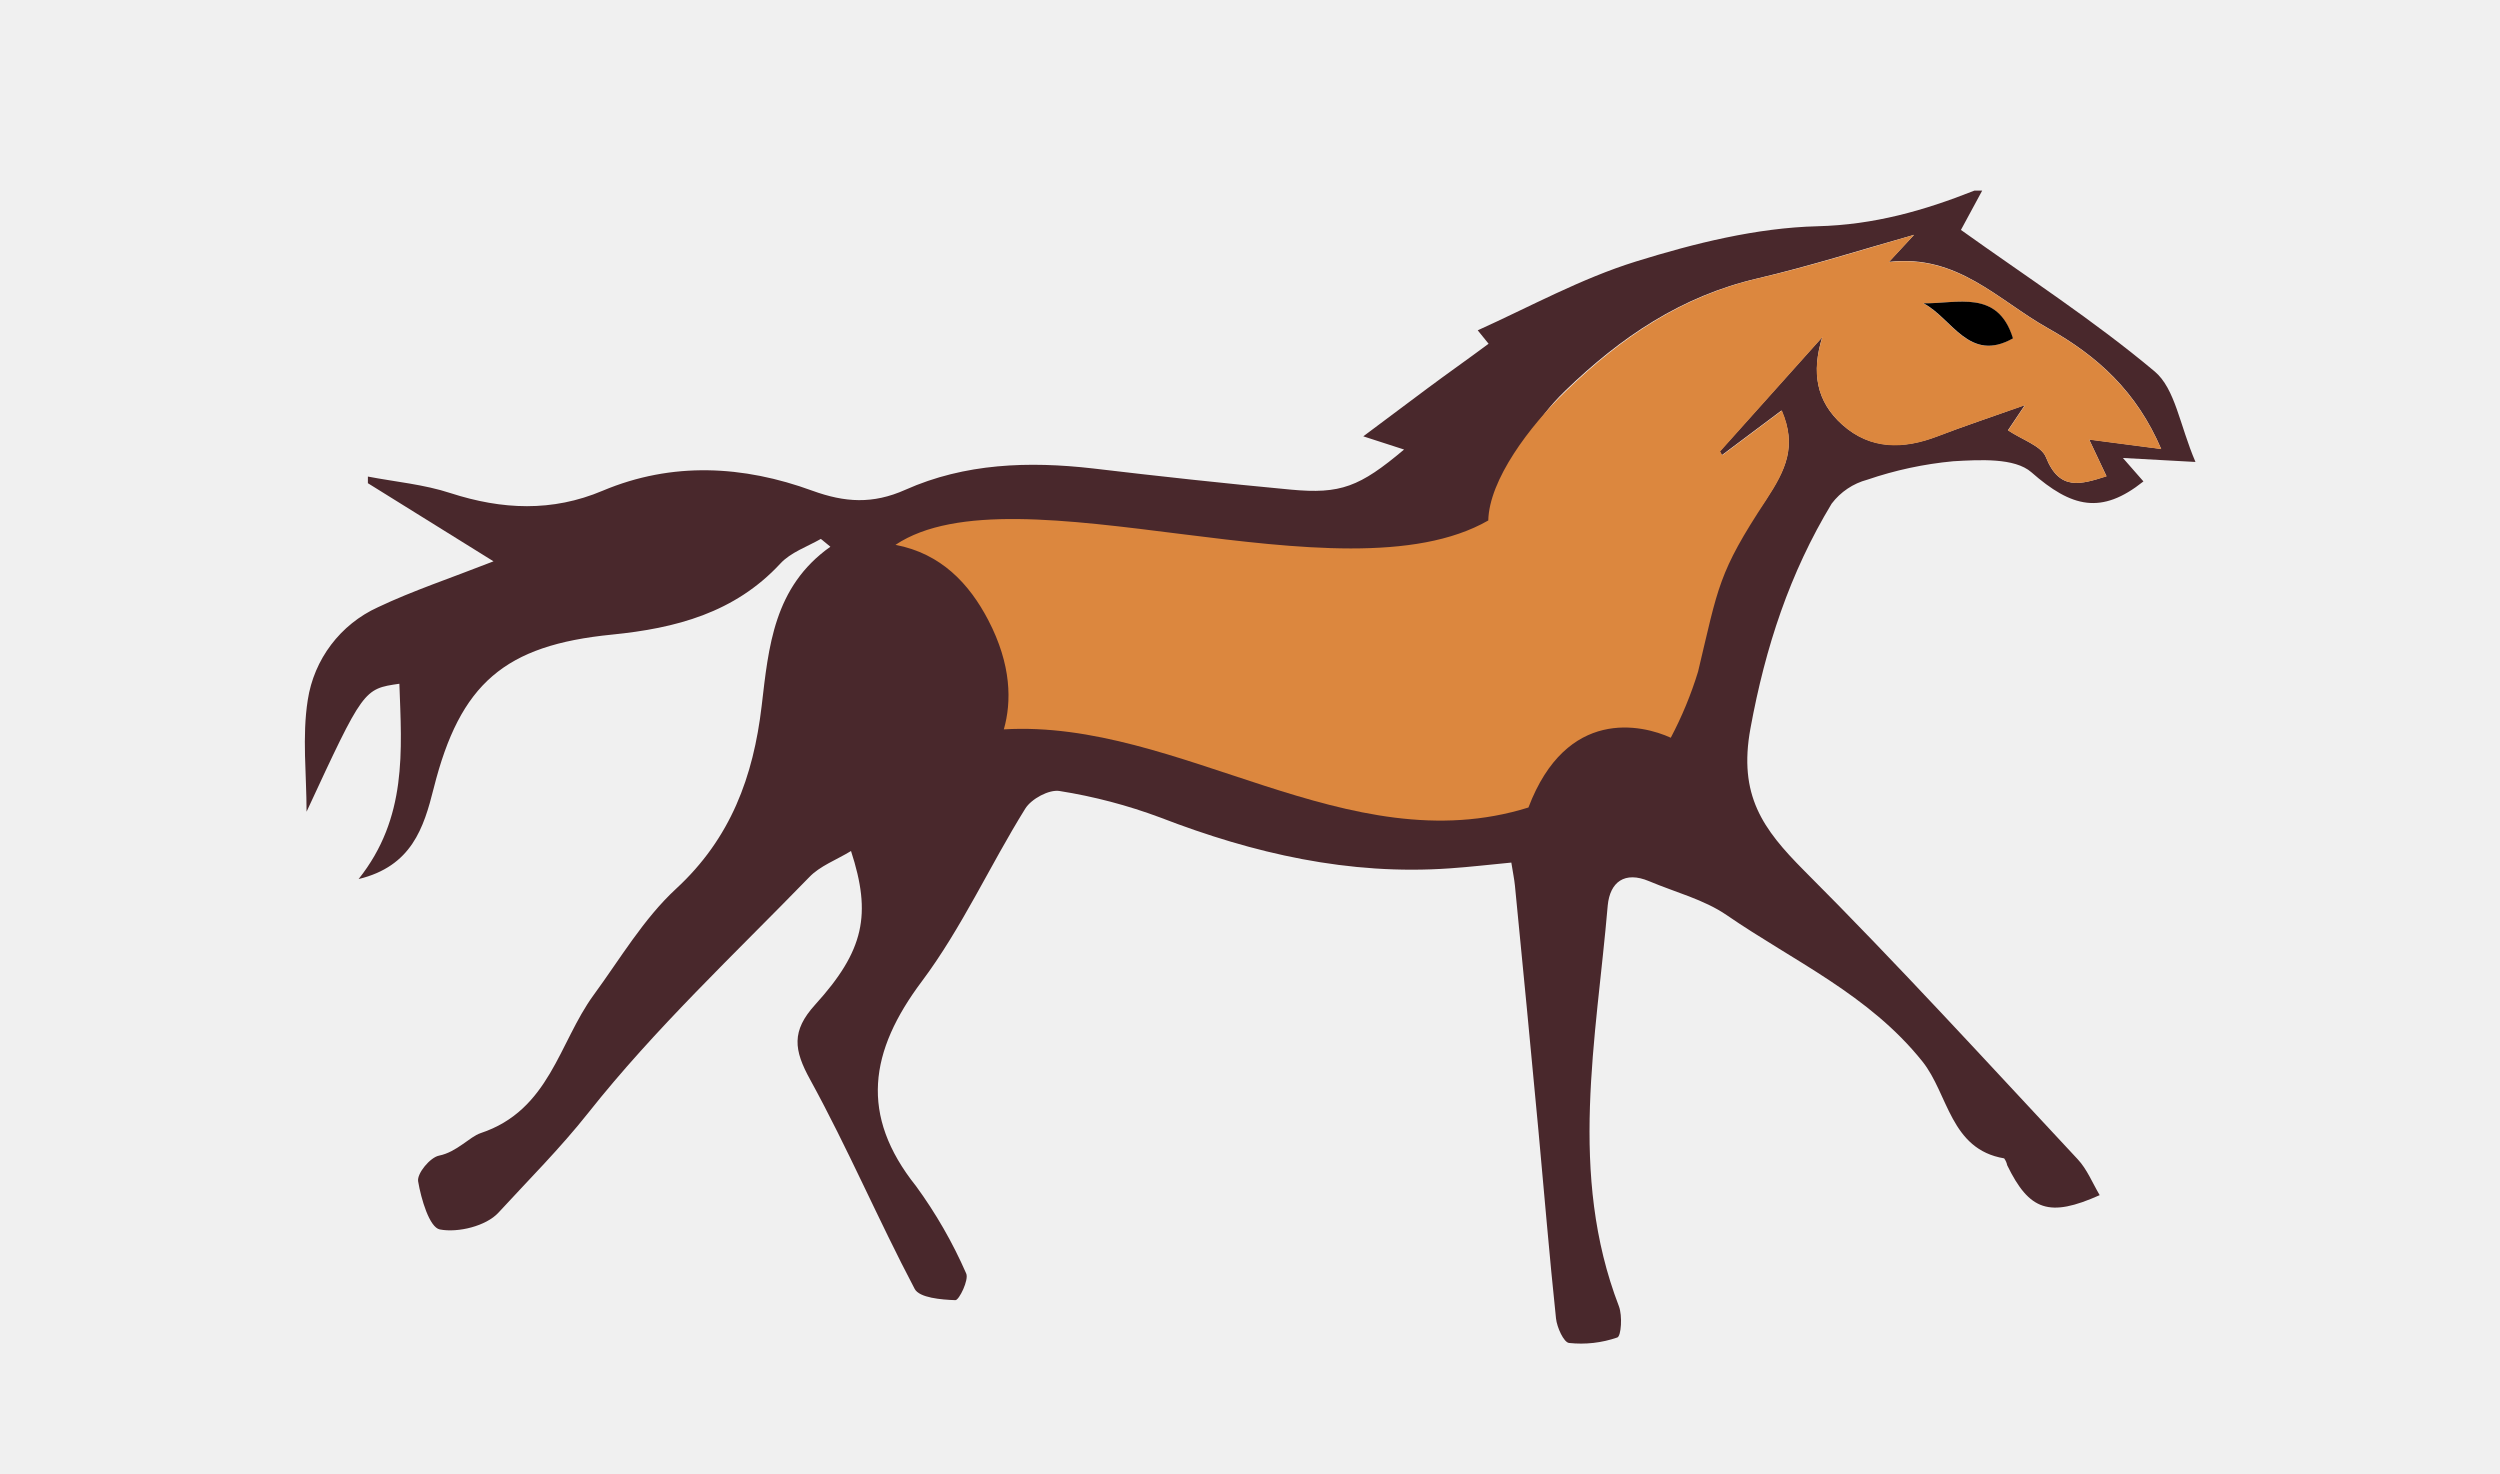
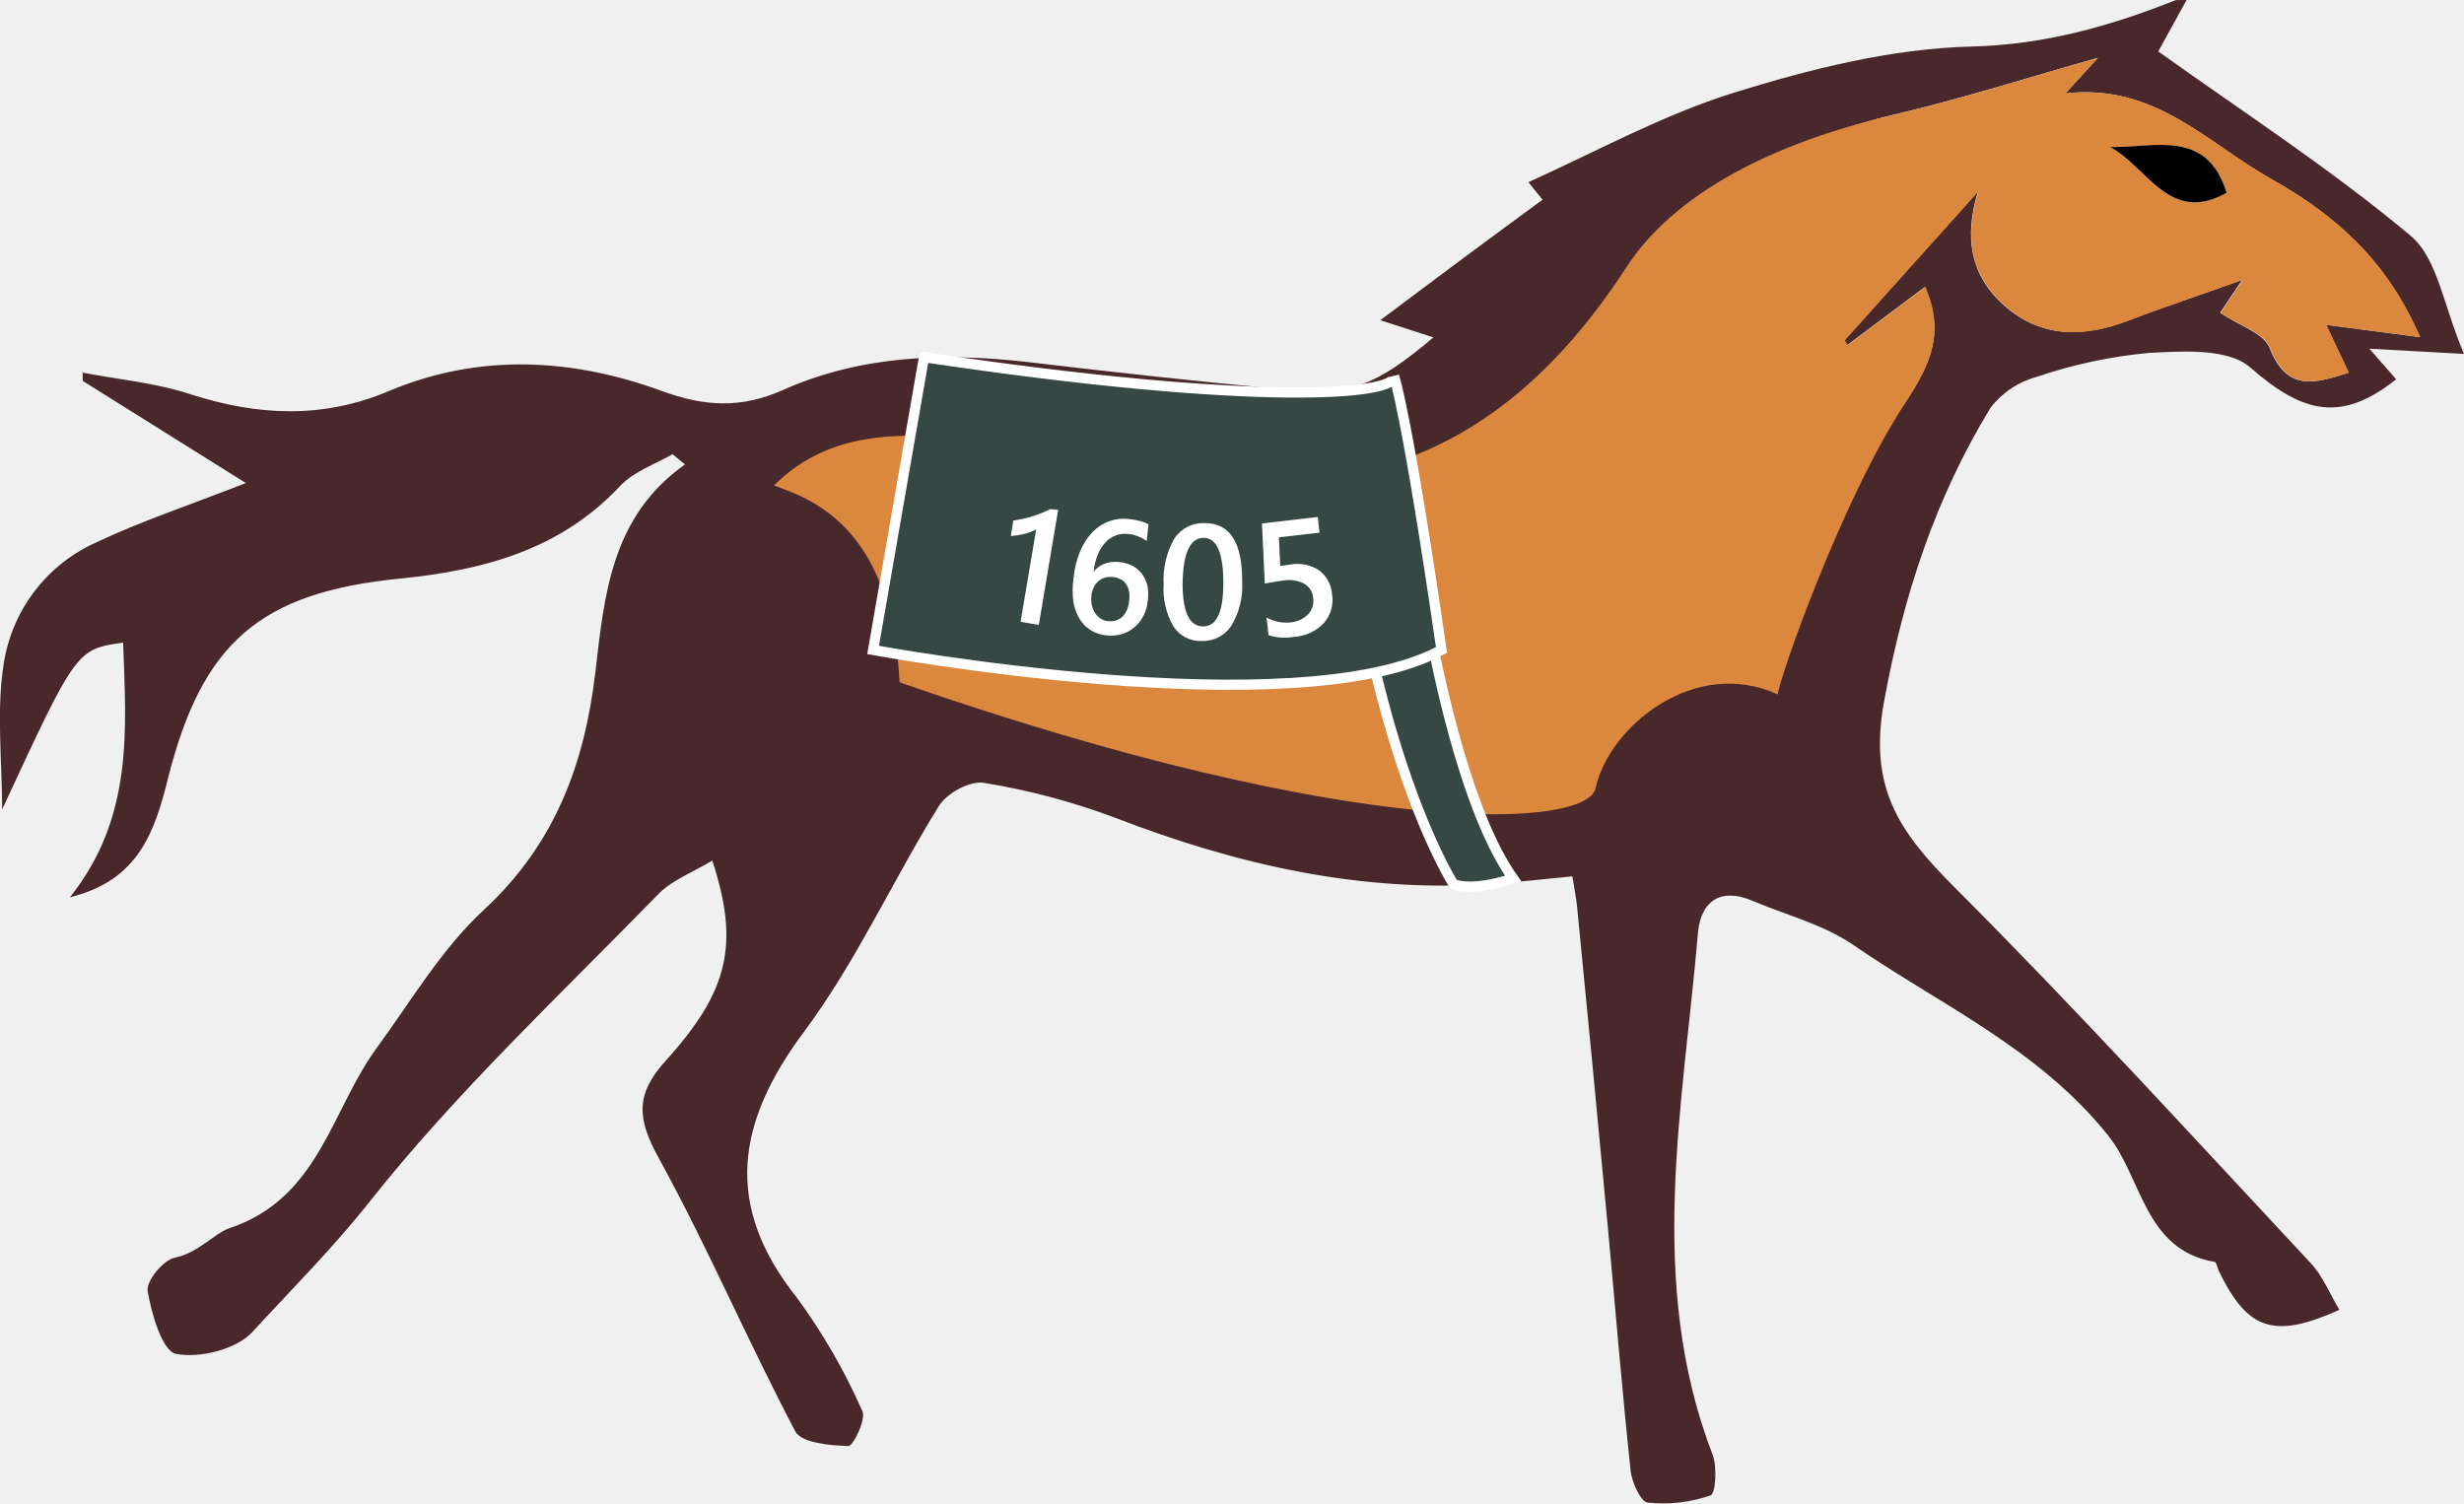
- <svg xmlns="http://www.w3.org/2000/svg" id="Layer_1" data-name="Layer 1" viewBox="0 0 320 188.59">
+ <svg xmlns="http://www.w3.org/2000/svg" viewBox="0 0 241.94 147.59">
  <defs>
-     <style>.cls-1{fill:#49282c;}.cls-2{fill:#dc873e;}</style>
+     <style>.cls-1{fill:#49282c;}.cls-2{fill:#dc873e;}.cls-3{fill:#364844;stroke:#fff;stroke-miterlimit:10;}.cls-4{fill:#fff;}</style>
  </defs>
-   <path class="cls-1" d="M253.73,24.38L251,29.43c8.39,6,17,11.58,24.79,18.11,2.64,2.21,3.21,6.88,5.23,11.59l-9.29-.51,2.63,3c-5.39,4.3-9.19,3.35-14.34-1.17-2.14-1.88-6.64-1.6-10-1.41a47.62,47.62,0,0,0-11,2.36,8.45,8.45,0,0,0-4.57,3.07c-5.36,8.87-8.48,18.34-10.39,28.75-1.58,8.59,1.6,12.91,6.82,18.17,12,12,23.46,24.56,35.07,37,1.19,1.27,1.87,3,2.81,4.59-6.45,2.88-9,2-11.84-3.83a2.18,2.18,0,0,0-.39-0.88c-6.91-1.16-7.13-8.24-10.46-12.4-6.84-8.56-16.49-12.84-25.06-18.74-2.92-2-6.6-2.93-9.93-4.34-3.13-1.32-5,.11-5.29,3.1-1.46,17.14-5.09,34.36,1.43,51.31,0.46,1.2.3,3.83-.21,4a14.19,14.19,0,0,1-6.17.7c-0.68-.07-1.55-2-1.67-3.13-0.85-8-1.51-16.1-2.26-24.16q-1.46-15.63-3-31.26c-0.08-.81-0.25-1.6-0.46-2.94-2.72.26-5.29,0.56-7.87,0.74-12.9.91-25.11-1.89-37.07-6.51a66.74,66.74,0,0,0-12.88-3.39c-1.34-.23-3.62,1-4.4,2.26-4.54,7.3-8.12,15.27-13.24,22.11-6.69,8.93-8,17.1-.74,26.2A59.07,59.07,0,0,1,123.67,163c0.38,0.79-.91,3.44-1.38,3.42-1.8-.06-4.61-0.3-5.21-1.44-4.65-8.82-8.56-18-13.37-26.77-2.11-3.82-2.43-6.24.63-9.61,6.3-6.94,7.23-11.56,4.59-19.67-1.89,1.15-4,1.92-5.36,3.36-9.61,9.89-19.74,19.38-28.26,30.14-3.6,4.55-7.65,8.59-11.51,12.79-1.57,1.71-5.16,2.6-7.5,2.15-1.33-.26-2.4-3.9-2.78-6.16-0.17-1,1.54-3.07,2.68-3.29,2.28-.46,3.91-2.41,5.32-2.88,8.84-2.94,10-11.56,14.46-17.67,3.4-4.64,6.4-9.77,10.56-13.61,7-6.45,9.89-14.37,10.95-23.38,0.89-7.58,1.54-15.26,8.8-20.4l-1.22-1c-1.75,1-3.86,1.72-5.18,3.15-5.86,6.33-13.43,8.29-21.56,9.1-13.75,1.36-19.44,6.26-22.81,19.64-1.28,5.1-2.82,10-9.62,11.65,6.25-7.85,5.52-16.42,5.22-25-4.59.66-4.59,0.66-11.88,16.38,0-4.77-.58-9.63.15-14.28a15.65,15.65,0,0,1,9-11.9c4.45-2.11,9.16-3.67,14.78-5.87l-16.08-10V61c3.54,0.68,7.18,1,10.58,2.12,6.6,2.13,13,2.43,19.48-.31,8.89-3.74,18-3.23,26.83,0,4.16,1.51,7.72,1.75,11.91-.12,7.62-3.4,15.8-3.67,24-2.73,8.43,1,16.87,1.92,25.32,2.71,6.39,0.6,8.83-.35,14.51-5.13l-5.22-1.69c2.91-2.17,5.53-4.14,8.16-6.1S187.85,46,190.54,44l-1.39-1.72c6.65-3,13.21-6.62,20.22-8.8,7.53-2.34,15.46-4.32,23.27-4.52,7.23-.18,13.62-2,20.08-4.56h1ZM245,30.06c-6.72,1.89-13.32,4-20.05,5.58-9.75,2.27-17.49,7.5-24.61,14.38-8.05,7.79-8.13,16.47-4.55,26a43.22,43.22,0,0,0,2.65,5.86c4,7.18,1,5.62,9.19,9.36,0.15-1.56,1.62-.39,1.75-1.5,1.27-11.18,10.46-16.38,16.65-25.77,2.54-3.85,4-6.86,2-11.43l-7.64,5.72-0.27-.48,13.13-14.64c-1.39,4.52-.76,8.25,2.56,11.21,3.62,3.22,7.82,3.15,12.17,1.49,3.38-1.29,6.82-2.43,11.21-4l-2.17,3.23c1.83,1.23,4.27,2,4.85,3.43,1.73,4.4,4.49,3.5,7.76,2.45l-2.22-4.7,9.22,1.21c-3.14-7.33-8.08-11.86-14.5-15.46s-11.55-9.49-20.35-8.48Z" />
-   <path class="cls-2" d="M245,30.06l-3.21,3.49c8.81-1,14,4.92,20.35,8.48s11.35,8.13,14.5,15.46l-9.22-1.21,2.22,4.7c-3.27,1-6,1.94-7.76-2.45-0.58-1.47-3-2.2-4.85-3.43l2.17-3.23c-4.38,1.55-7.82,2.68-11.21,4-4.35,1.67-8.55,1.74-12.17-1.49-3.33-3-4-6.69-2.56-11.21L220.18,57.79l0.27,0.48,7.64-5.72c1.92,4.57.51,7.59-2,11.43-6.19,9.39-6.13,11.08-8.74,22a48.58,48.58,0,0,1-3.49,8.45c-3.66-1.68-13.33-3.94-18.22,8.93-23.15,7.23-44.61-11.33-67.15-10,1-3.5,1-8.25-2-14-2.41-4.61-6-8.5-11.87-9.62,15.36-10.25,57.13,7.63,75.88-3.12,0.11-5.17,5.24-12.05,10-16.62,7.12-6.88,14.86-12.12,24.61-14.38C231.72,34.08,238.32,32,245,30.06Zm1.17,8.76c3.67,1.92,5.84,7.68,11.45,4.49C255.72,37,250.51,38.9,246.21,38.82Z" />
-   <path d="M246.21,38.82c4.31,0.08,9.51-1.84,11.45,4.49C252.05,46.49,249.87,40.73,246.21,38.82Z" />
+   <g id="Layer_2" data-name="Layer 2">
+     <g id="Layer_1-2" data-name="Layer 1">
+       <path class="cls-1" d="M214.7,0l-2.78,5.05c8.39,6,17,11.58,24.79,18.11,2.64,2.21,3.21,6.88,5.23,11.59l-9.29-.51,2.63,3c-5.39,4.3-9.19,3.35-14.34-1.17-2.14-1.88-6.64-1.6-10-1.41A47.62,47.62,0,0,0,200,37a8.45,8.45,0,0,0-4.57,3.07C190,49,186.91,58.45,185,68.86c-1.58,8.59,1.6,12.91,6.82,18.17,12,12,23.46,24.56,35.07,37,1.19,1.27,1.87,3,2.81,4.59-6.45,2.88-9,2-11.84-3.83-.14-.3-.22-.85-.39-.88-6.91-1.16-7.13-8.24-10.46-12.4-6.84-8.56-16.49-12.84-25.06-18.74-2.92-2-6.6-2.93-9.93-4.34-3.13-1.32-5,.11-5.29,3.1-1.46,17.14-5.09,34.36,1.43,51.31.46,1.2.3,3.83-.21,4a14.19,14.19,0,0,1-6.17.7c-.68-.07-1.55-2-1.67-3.13-.85-8-1.51-16.1-2.26-24.16q-1.46-15.63-3-31.26c-.08-.81-.25-1.6-.46-2.94-2.72.26-5.29.56-7.87.74-12.9.91-25.11-1.89-37.07-6.51A66.74,66.74,0,0,0,96.6,76.87c-1.34-.23-3.62,1-4.4,2.26C87.67,86.43,84.08,94.4,79,101.24c-6.69,8.93-8,17.1-.74,26.2a59.07,59.07,0,0,1,6.42,11.13c.38.79-.91,3.44-1.38,3.42-1.8-.06-4.61-.3-5.21-1.44-4.65-8.82-8.56-18-13.37-26.77-2.11-3.82-2.43-6.24.63-9.61,6.3-6.94,7.23-11.56,4.59-19.67-1.89,1.15-4,1.92-5.36,3.36C54.94,97.75,44.81,107.24,36.29,118c-3.6,4.55-7.65,8.59-11.51,12.79-1.57,1.71-5.16,2.6-7.5,2.15-1.33-.26-2.4-3.9-2.78-6.16-.17-1,1.54-3.07,2.68-3.29,2.28-.46,3.91-2.41,5.32-2.88,8.84-2.94,10-11.56,14.46-17.67,3.4-4.64,6.4-9.77,10.56-13.61C54.5,82.88,57.4,75,58.46,66c.89-7.58,1.54-15.26,8.8-20.4l-1.22-1c-1.75,1-3.86,1.72-5.18,3.15C55,54,47.43,56,39.3,56.81c-13.75,1.36-19.44,6.26-22.81,19.64-1.28,5.1-2.82,10-9.62,11.65,6.25-7.85,5.52-16.42,5.22-25-4.59.66-4.59.66-11.88,16.38,0-4.77-.58-9.63.15-14.28a15.65,15.65,0,0,1,9-11.9c4.45-2.11,9.16-3.67,14.78-5.87L8.12,37.4v-.81c3.54.68,7.18,1,10.58,2.12,6.6,2.13,13,2.43,19.48-.31,8.89-3.74,18-3.23,26.83,0,4.16,1.51,7.72,1.75,11.91-.12,7.62-3.4,15.8-3.67,24-2.73,8.43,1,16.87,1.92,25.32,2.71,6.39.6,8.83-.35,14.51-5.13l-5.22-1.69c2.91-2.17,5.53-4.14,8.16-6.1s5.08-3.74,7.77-5.73l-1.39-1.72c6.65-3,13.21-6.62,20.22-8.8,7.53-2.34,15.46-4.32,23.27-4.52,7.23-.18,13.62-2,20.08-4.56ZM206,5.68c-6.72,1.89-13.32,4-20.05,5.58-9.75,2.27-17.49,7.5-24.61,14.38-8.05,7.79-8.13,16.47-4.55,26a43.22,43.22,0,0,0,2.65,5.86c4,7.18,2.71,1.74,10.85,5.49.15-1.56,4.33,0,6-4.67C180.09,47.74,180.85,49,187,39.61c2.54-3.85,4-6.86,2-11.43l-7.64,5.72-.27-.48,13.13-14.64c-1.39,4.52-.76,8.25,2.56,11.21,3.62,3.22,7.82,3.15,12.17,1.49,3.38-1.29,6.82-2.43,11.21-4l-2.17,3.23c1.83,1.23,4.27,2,4.85,3.43,1.73,4.4,4.49,3.5,7.76,2.45l-2.22-4.7,9.22,1.21c-3.14-7.33-8.08-11.86-14.5-15.46S211.61,8.17,202.8,9.17Z" />
+       <path class="cls-2" d="M206,5.68,202.8,9.17c8.81-1,14,4.92,20.35,8.48s11.35,8.13,14.5,15.46l-9.22-1.21,2.22,4.7c-3.27,1-6,1.94-7.76-2.45-.58-1.47-3-2.2-4.85-3.43l2.17-3.23c-4.38,1.55-7.82,2.68-11.21,4-4.35,1.67-8.55,1.74-12.17-1.49-3.33-3-4-6.69-2.56-11.21L181.15,33.41l.27.48,7.64-5.72c1.92,4.57.51,7.59-2,11.43-6.19,9.39-12.35,27-12.5,28.59-8.14-3.75-16.57,3.14-17.9,9.22-.85,3.89-23.33,5.26-68.33-10.41C87.53,51.65,79.64,49,76,47.67,93.64,30,131.6,69.36,159.64,26.33,165,18,176.21,13.52,186,11.26,192.69,9.7,199.29,7.57,206,5.68Zm1.17,8.76c3.67,1.92,5.84,7.68,11.45,4.49C216.69,12.6,211.48,14.52,207.18,14.44Z" />
+       <path d="M207.18,14.44c4.31.08,9.51-1.84,11.45,4.49C213,22.11,210.84,16.35,207.18,14.44Z" />
+     </g>
+     <g id="Layer_2-2" data-name="Layer 2">
+       <path class="cls-3" d="M137.05,38.66s3.14,35.72,11.53,47.61c-4.39,1.39-5.88.52-5.88.52S133.2,72,131.14,38.44Z" />
+       <path class="cls-3" d="M90.73,35.07l-5,28.75s41.63,7.69,55.81,0c-3.33-23-4.65-26.88-4.65-26.88C137.2,38.76,123.7,40,90.73,35.07Z" />
+     </g>
+     <g id="Text_Outline" data-name="Text Outline">
+       <path class="cls-4" d="M103.9,50.06,102,61.36l-1.79-.3L101.74,52a5.74,5.74,0,0,1-1.14.42,8.66,8.66,0,0,1-1.35.22l.25-1.53.92-.16q.44-.09.88-.23t.89-.31q.45-.18.95-.42Z" />
+       <path class="cls-4" d="M112.7,59a4.09,4.09,0,0,1-.44,1.5,3.6,3.6,0,0,1-.89,1.11,3.43,3.43,0,0,1-1.24.66,3.83,3.83,0,0,1-1.49.12,3.64,3.64,0,0,1-1.51-.49,3.32,3.32,0,0,1-1.11-1.1,4.71,4.71,0,0,1-.62-1.69,8,8,0,0,1,0-2.25,9.37,9.37,0,0,1,.65-2.71,6.07,6.07,0,0,1,1.22-1.9,4.36,4.36,0,0,1,1.64-1.07,4.29,4.29,0,0,1,1.92-.22,7.14,7.14,0,0,1,1.14.21,3.19,3.19,0,0,1,.8.32l-.17,1.62a5.46,5.46,0,0,0-.81-.43,3.52,3.52,0,0,0-1-.25,2.76,2.76,0,0,0-1.23.14,2.67,2.67,0,0,0-1,.67,3.82,3.82,0,0,0-.76,1.19,6.11,6.11,0,0,0-.42,1.7h0a2.54,2.54,0,0,1,1.06-.77,3.07,3.07,0,0,1,1.47-.17,3.5,3.5,0,0,1,1.29.37,2.77,2.77,0,0,1,.93.79,3.08,3.08,0,0,1,.53,1.15A4.36,4.36,0,0,1,112.7,59Zm-1.83,0a3.23,3.23,0,0,0,0-.89,1.89,1.89,0,0,0-.27-.71,1.55,1.55,0,0,0-.53-.5,2,2,0,0,0-.8-.24,1.91,1.91,0,0,0-.84.08,1.81,1.81,0,0,0-1.07,1,2.19,2.19,0,0,0-.19.7,3.1,3.1,0,0,0,0,.82,2.52,2.52,0,0,0,.27.79,1.94,1.94,0,0,0,.54.63,1.62,1.62,0,0,0,.84.31,1.82,1.82,0,0,0,.8-.08,1.62,1.62,0,0,0,.62-.39,2,2,0,0,0,.42-.64A2.88,2.88,0,0,0,110.87,59Z" />
+       <path class="cls-4" d="M117.93,62.94a3.13,3.13,0,0,1-2.72-1.45,7.28,7.28,0,0,1-.95-4.14,8.09,8.09,0,0,1,1.06-4.48,3.34,3.34,0,0,1,3-1.5q3.69,0,3.65,5.77a7.56,7.56,0,0,1-1.08,4.33A3.36,3.36,0,0,1,117.93,62.94Zm.26-10.13q-2,0-2.07,4.48,0,4.2,2,4.22t2-4.26Q120.12,52.82,118.19,52.81Z" />
+       <path class="cls-4" d="M124.56,62.37l-.2-1.73a4,4,0,0,0,2.31.48,2.77,2.77,0,0,0,1.76-.79,1.92,1.92,0,0,0,.51-1.62,1.75,1.75,0,0,0-.87-1.39A3.32,3.32,0,0,0,126,57q-.45.05-1.81.3l-.28-5.9,5.48-.64.18,1.54-4,.46.14,2.81,1-.14a3.87,3.87,0,0,1,2.84.59,3.27,3.27,0,0,1,1.25,2.37,3.42,3.42,0,0,1-.8,2.78A4.39,4.39,0,0,1,127,62.54,5.07,5.07,0,0,1,124.56,62.37Z" />
+     </g>
+   </g>
</svg>
